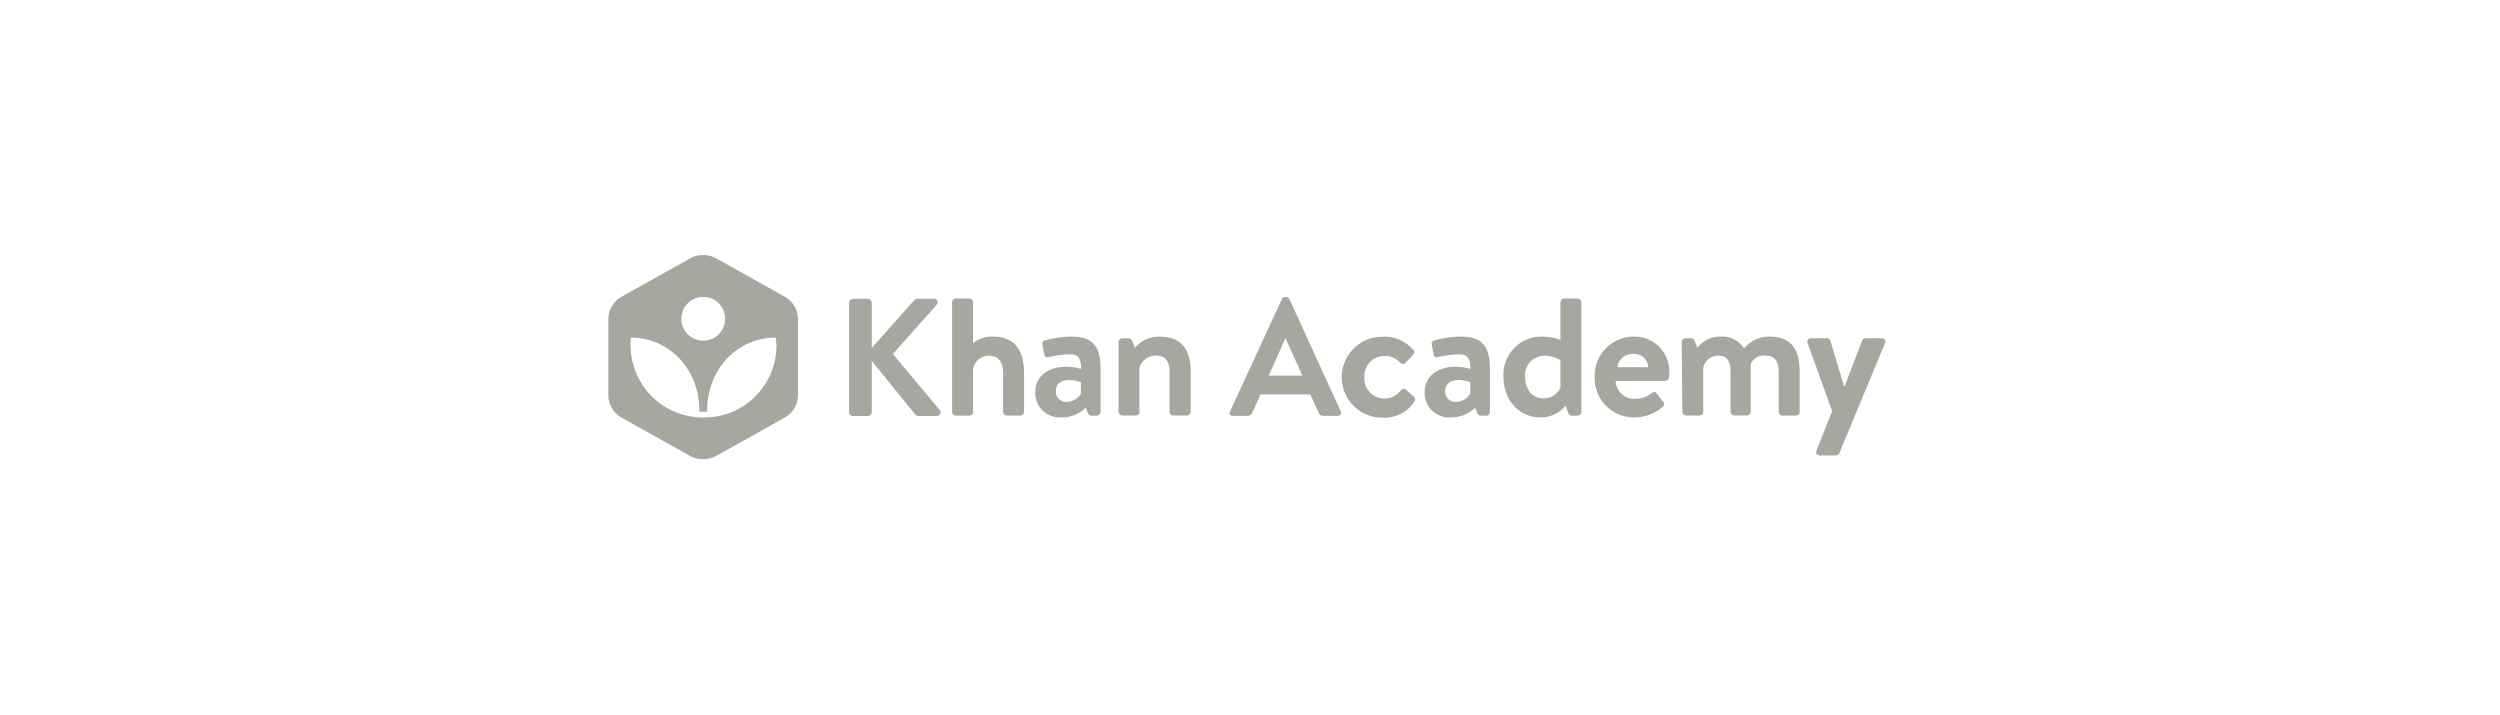
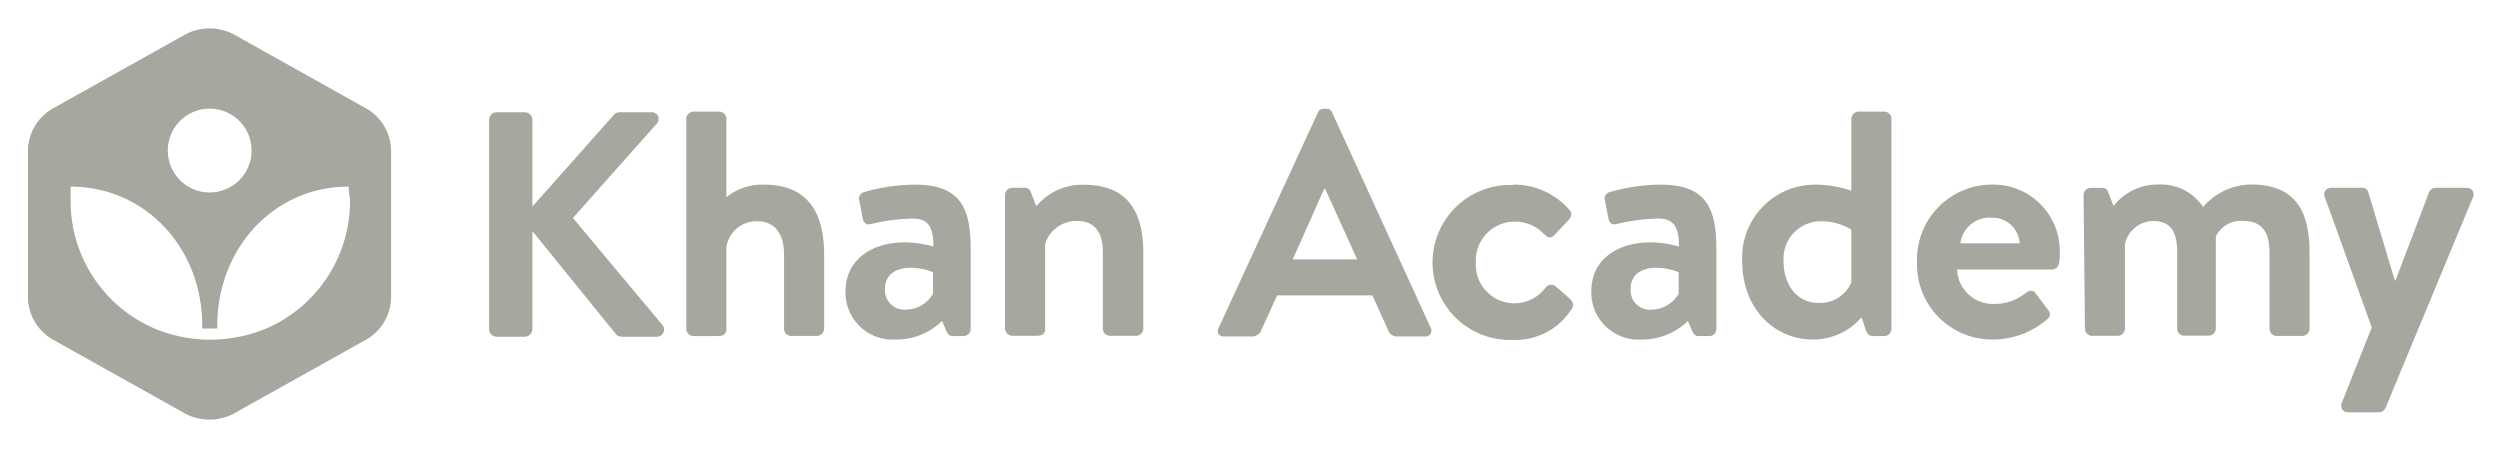
- <svg xmlns="http://www.w3.org/2000/svg" width="140" height="40" fill="currentColor" viewBox="0 0 140 40">
+ <svg xmlns="http://www.w3.org/2000/svg" width="73.1" height="13.1" viewBox="33.25 13.45 73.1 13.1" fill="currentColor">
  <g transform="translate(8.5 2.4) scale(0.88)">
    <path fill="#A7A7A0" d="M35.09 13.5c.265 0 .527.061.765.178l4.498 2.516a1.654 1.654 0 0 1 .766 1.3v5.013a1.653 1.653 0 0 1-.766 1.3l-4.502 2.515a1.741 1.741 0 0 1-1.532 0l-4.498-2.515a1.655 1.655 0 0 1-.766-1.3v-5.014a1.655 1.655 0 0 1 .766-1.299l4.502-2.516c.239-.117.502-.178.767-.178Zm71.521 5.298a.195.195 0 0 1 .204.139l.882 2.938h.024l1.118-2.939c.074-.13.158-.138.311-.138h.928a.218.218 0 0 1 .203.096.22.22 0 0 1 .011.224l-2.901 6.99a.26.26 0 0 1-.085.106.25.25 0 0 1-.129.043h-1.021a.224.224 0 0 1-.206-.1.217.217 0 0 1-.035-.114.23.23 0 0 1 .027-.115l.99-2.493-1.556-4.317a.213.213 0 0 1-.025-.113.217.217 0 0 1 .239-.207h1.021ZM78.42 18.69a2.434 2.434 0 0 1 1.856.845c.107.107.056.247-.05.354l-.464.49c-.107.117-.223.061-.32-.031a1.321 1.321 0 0 0-.98-.427 1.293 1.293 0 0 0-1.219.836 1.29 1.29 0 0 0-.08.514 1.288 1.288 0 0 0 .777 1.262 1.285 1.285 0 0 0 1.1-.044 1.31 1.31 0 0 0 .457-.396.232.232 0 0 1 .306-.032l.465.404c.115.107.17.227.083.352a2.207 2.207 0 0 1-1.95 1.035 2.576 2.576 0 1 1 0-5.148l.019-.014Zm-38.712.066c-2.497 0-4.363 2.07-4.363 4.61v.106h-.501v-.107c0-2.539-1.857-4.6-4.373-4.61v.465a4.602 4.602 0 0 0 2.97 4.326 4.868 4.868 0 0 0 1.667.298 4.96 4.96 0 0 0 1.68-.298 4.605 4.605 0 0 0 2.967-4.326c-.023-.149-.033-.306-.047-.464Zm18.815-.065c1.536 0 1.856.799 1.856 2.145v2.65a.238.238 0 0 1-.236.238h-.363c-.083 0-.148-.033-.213-.172l-.14-.33a2.162 2.162 0 0 1-1.545.617 1.57 1.57 0 0 1-1.57-1.025 1.572 1.572 0 0 1-.091-.66c.028-.872.742-1.546 1.99-1.546.315.006.627.053.929.14 0-.627-.158-.928-.682-.929a6.27 6.27 0 0 0-1.393.181c-.162.056-.256-.06-.279-.208l-.106-.558a.226.226 0 0 1-.015-.093.225.225 0 0 1 .173-.203 6.261 6.261 0 0 1 1.684-.247Zm24.776 0c1.532 0 1.857.799 1.857 2.145v2.65a.237.237 0 0 1-.232.238h-.363c-.087 0-.148-.033-.212-.172l-.14-.33a2.173 2.173 0 0 1-1.546.617 1.57 1.57 0 0 1-1.57-1.025 1.568 1.568 0 0 1-.091-.66c.023-.872.738-1.546 1.981-1.546.315.006.627.054.93.14 0-.627-.164-.929-.683-.929a6.27 6.27 0 0 0-1.393.181c-.158.056-.255-.06-.273-.208l-.108-.558a.225.225 0 0 1 .158-.297 6.26 6.26 0 0 1 1.685-.246Zm7.436-2.427a.241.241 0 0 1 .237.231v6.991a.236.236 0 0 1-.237.237h-.394c-.116 0-.19-.098-.233-.237l-.13-.385a2.113 2.113 0 0 1-1.606.738c-1.346 0-2.357-1.087-2.357-2.581a2.423 2.423 0 0 1 1.472-2.376 2.42 2.42 0 0 1 .97-.19c.402 0 .803.069 1.183.203v-2.4a.253.253 0 0 1 .232-.231h.863Zm3.57 2.426a2.209 2.209 0 0 1 2.11 1.4c.11.28.162.58.151.88 0 .074 0 .246-.023.32a.247.247 0 0 1-.074.155.247.247 0 0 1-.158.068h-3.157a1.186 1.186 0 0 0 1.226 1.142 1.62 1.62 0 0 0 1.054-.362c.12-.098.246-.107.32 0l.418.553a.209.209 0 0 1-.024.32 2.787 2.787 0 0 1-1.834.673 2.496 2.496 0 0 1-2.492-2.581 2.49 2.49 0 0 1 2.484-2.568ZM45.56 16.286a.255.255 0 0 1 .255.256v2.878l2.688-3.026a.247.247 0 0 1 .209-.108h1.067a.225.225 0 0 1 .215.133.225.225 0 0 1-.048.248L47.162 19.8l2.985 3.57a.237.237 0 0 1-.19.376h-1.161a.259.259 0 0 1-.195-.074l-2.786-3.436v3.25a.26.26 0 0 1-.255.26h-.928a.256.256 0 0 1-.099-.02.255.255 0 0 1-.084-.056.258.258 0 0 1-.072-.184V16.52a.25.25 0 0 1 .255-.233h.928Zm26.648-.115a.183.183 0 0 1 .107.03c.032.02.056.05.07.086l3.282 7.171a.192.192 0 0 1-.009.192.192.192 0 0 1-.075.067.191.191 0 0 1-.098.02h-.927a.308.308 0 0 1-.312-.214l-.52-1.15h-3.165l-.525 1.15a.321.321 0 0 1-.306.214h-.928a.189.189 0 0 1-.19-.086.186.186 0 0 1 .008-.207l3.3-7.157a.186.186 0 0 1 .182-.116h.106Zm-20.185.093a.242.242 0 0 1 .237.231v2.614a1.888 1.888 0 0 1 1.253-.418c1.569 0 1.996 1.086 1.996 2.32v2.47a.247.247 0 0 1-.236.238h-.865a.238.238 0 0 1-.231-.238v-2.478c0-.682-.312-1.096-.897-1.096a1.012 1.012 0 0 0-1.02.863v2.716c0 .14-.066.236-.26.237h-.84a.242.242 0 0 1-.232-.237v-6.99a.25.25 0 0 1 .231-.231h.864Zm50.894 2.422c1.573 0 1.949 1.003 1.949 2.28v2.515a.246.246 0 0 1-.019.093.248.248 0 0 1-.227.145h-.853a.238.238 0 0 1-.233-.238V20.93c0-.636-.237-1.03-.854-1.03a.928.928 0 0 0-.928.51v3.064a.24.24 0 0 1-.232.236h-.818a.233.233 0 0 1-.22-.145.235.235 0 0 1-.016-.091V20.93c0-.636-.181-1.03-.808-1.03a.976.976 0 0 0-.928.765v2.813a.24.24 0 0 1-.232.237h-.863a.242.242 0 0 1-.233-.236l-.046-4.443a.238.238 0 0 1 .232-.237h.386a.185.185 0 0 1 .125.033.185.185 0 0 1 .074.107l.18.463a1.858 1.858 0 0 1 1.504-.715 1.676 1.676 0 0 1 1.472.749 2.103 2.103 0 0 1 1.588-.748Zm-38.77.01c1.563 0 1.967 1.053 1.967 2.246v2.55a.241.241 0 0 1-.072.152.241.241 0 0 1-.155.07h-.882a.237.237 0 0 1-.236-.237v-2.548c0-.636-.256-1.03-.85-1.03a1.088 1.088 0 0 0-1.068.765v2.813c0 .18-.074.237-.306.237h-.79a.247.247 0 0 1-.236-.237v-4.443a.237.237 0 0 1 .237-.236h.417a.196.196 0 0 1 .205.148l.18.464a1.979 1.979 0 0 1 1.589-.715Zm-5.745 2.757c-.566 0-.873.265-.873.701a.652.652 0 0 0 .197.513.652.652 0 0 0 .518.179 1.052 1.052 0 0 0 .882-.525v-.72a1.965 1.965 0 0 0-.724-.148Zm24.777 0c-.567 0-.873.265-.873.701a.645.645 0 0 0 .71.692 1.064 1.064 0 0 0 .886-.525v-.72a1.965 1.965 0 0 0-.723-.148Zm5.435-1.546a1.248 1.248 0 0 0-1.165.847 1.243 1.243 0 0 0-.06.504c0 .696.394 1.365 1.165 1.365a1.128 1.128 0 0 0 1.086-.683v-1.755a1.941 1.941 0 0 0-1.026-.278ZM71.08 21.175h2.14l-1.063-2.345h-.032l-1.045 2.345Zm23.226-1.384a.98.98 0 0 0-1.045.85h1.973a.902.902 0 0 0-.928-.85Zm-59.214-3.625a1.393 1.393 0 1 0 0 2.786 1.393 1.393 0 0 0 0-2.786Z" />
  </g>
</svg>
